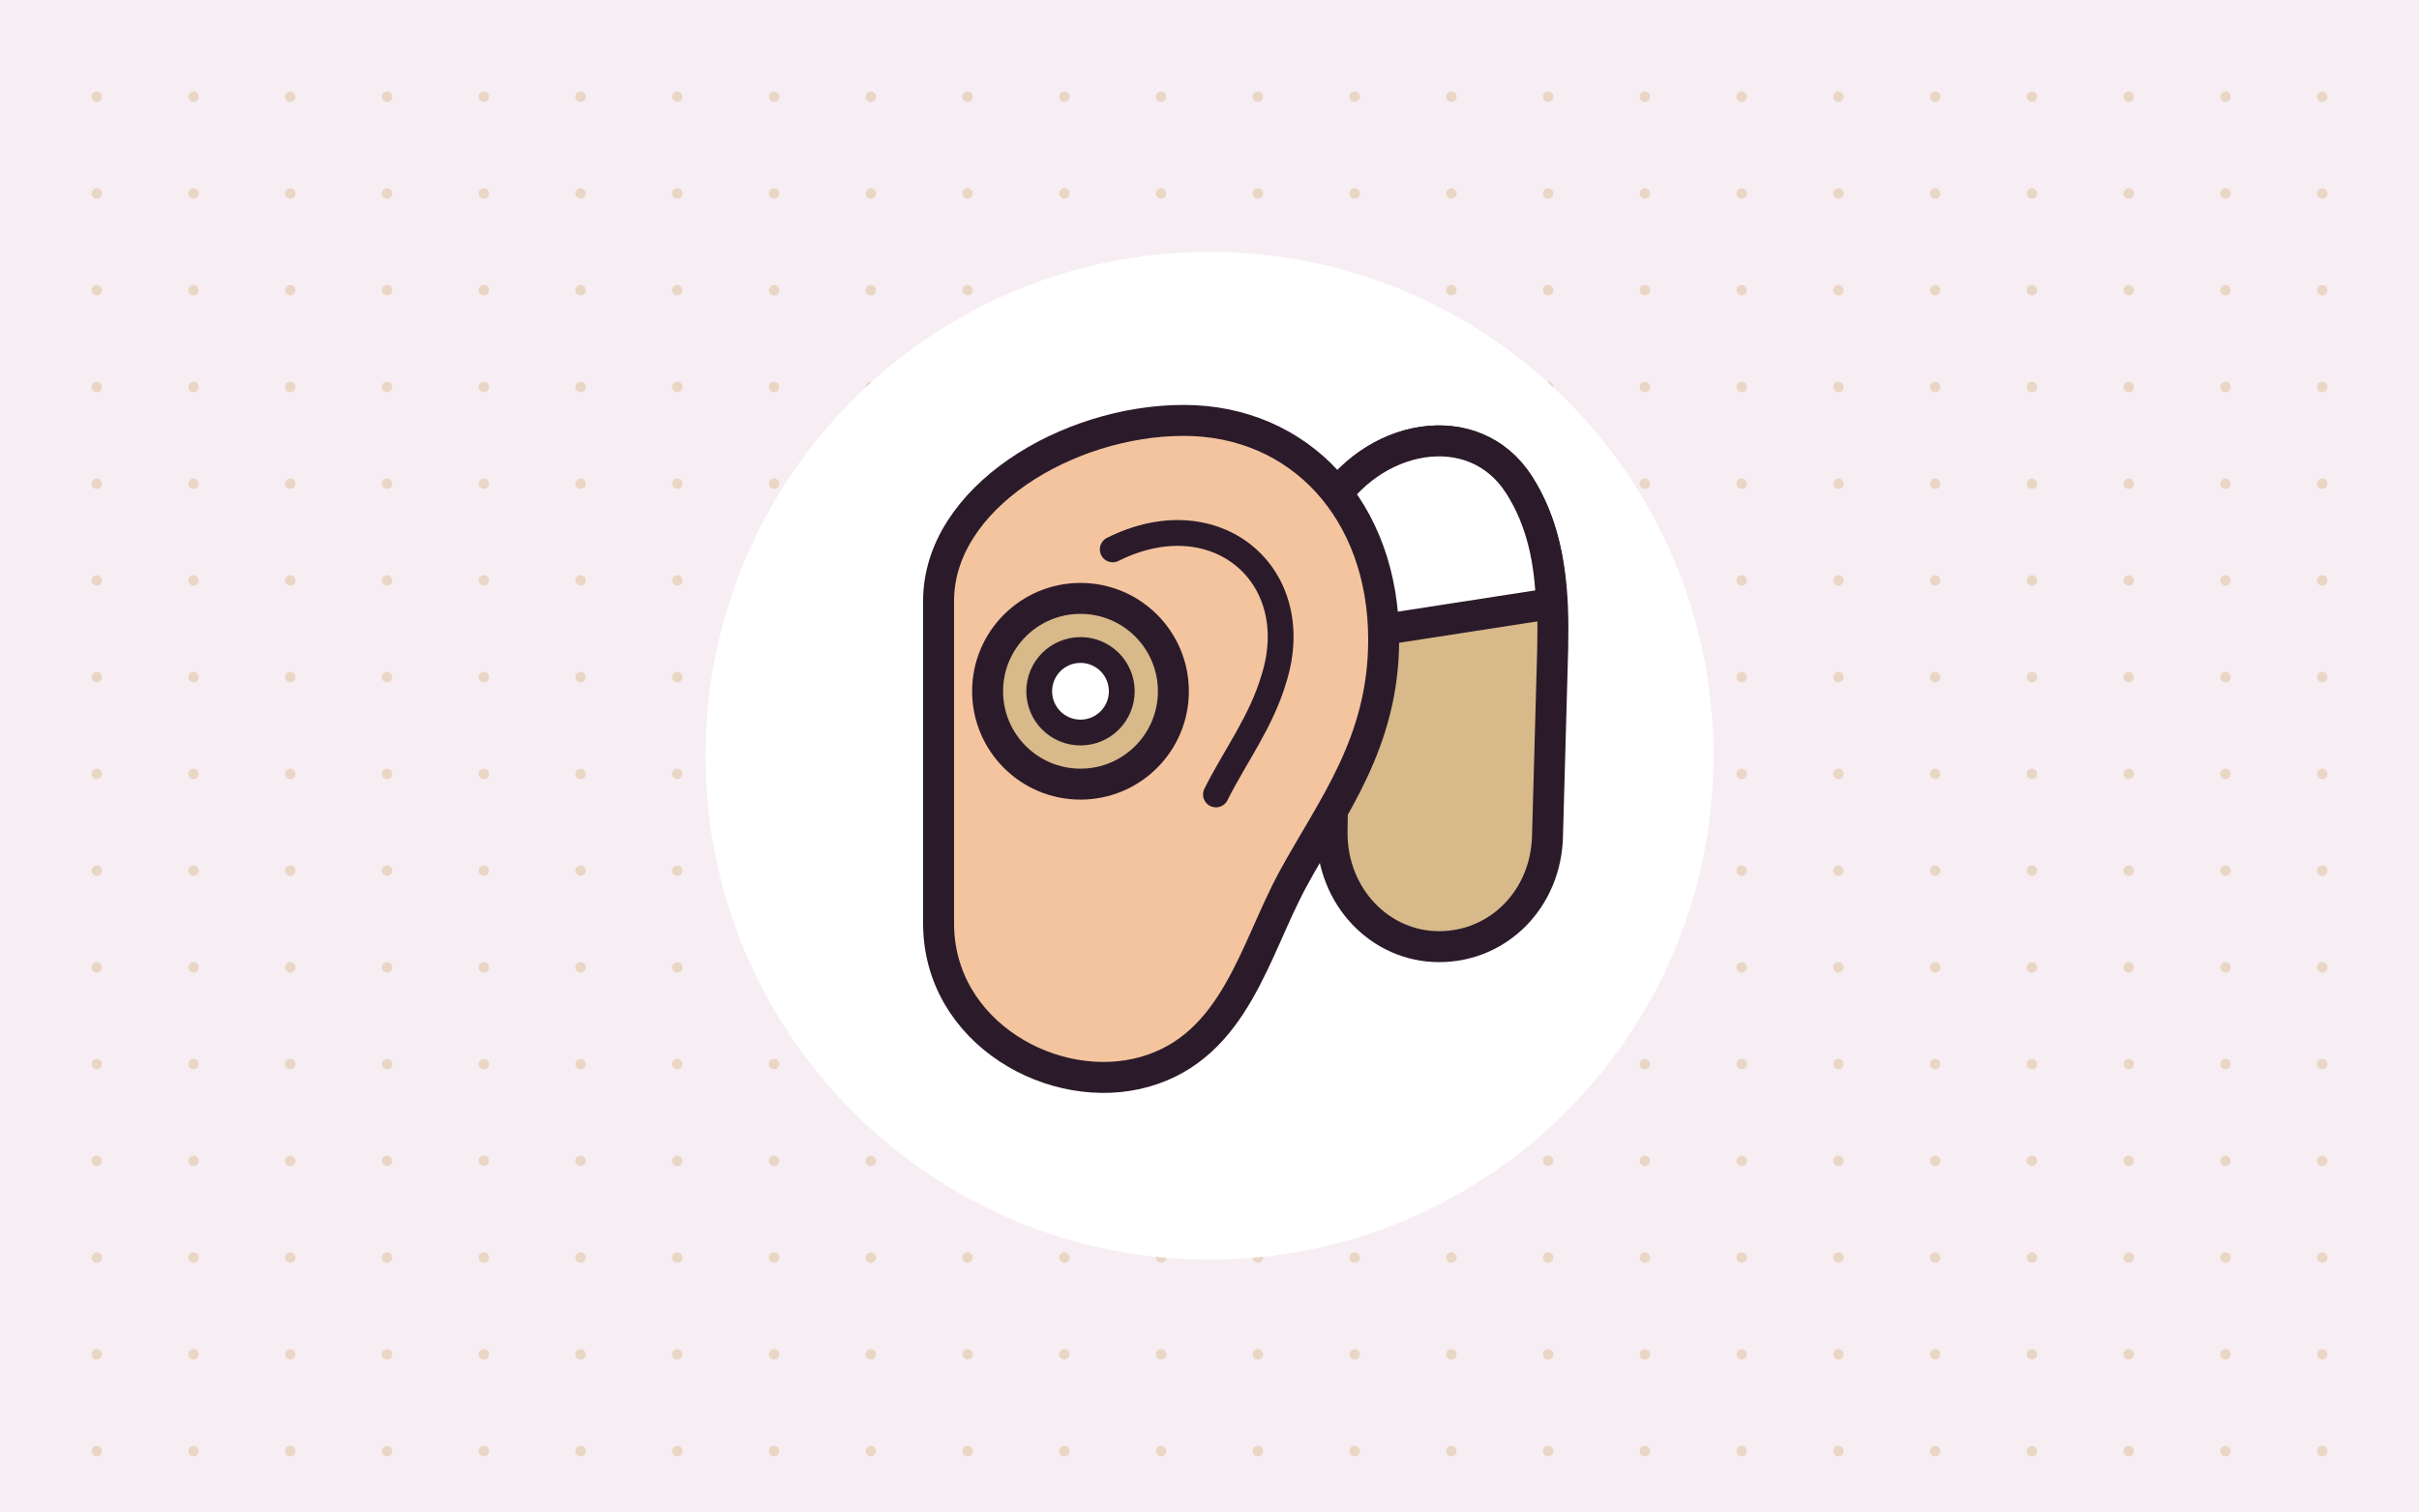
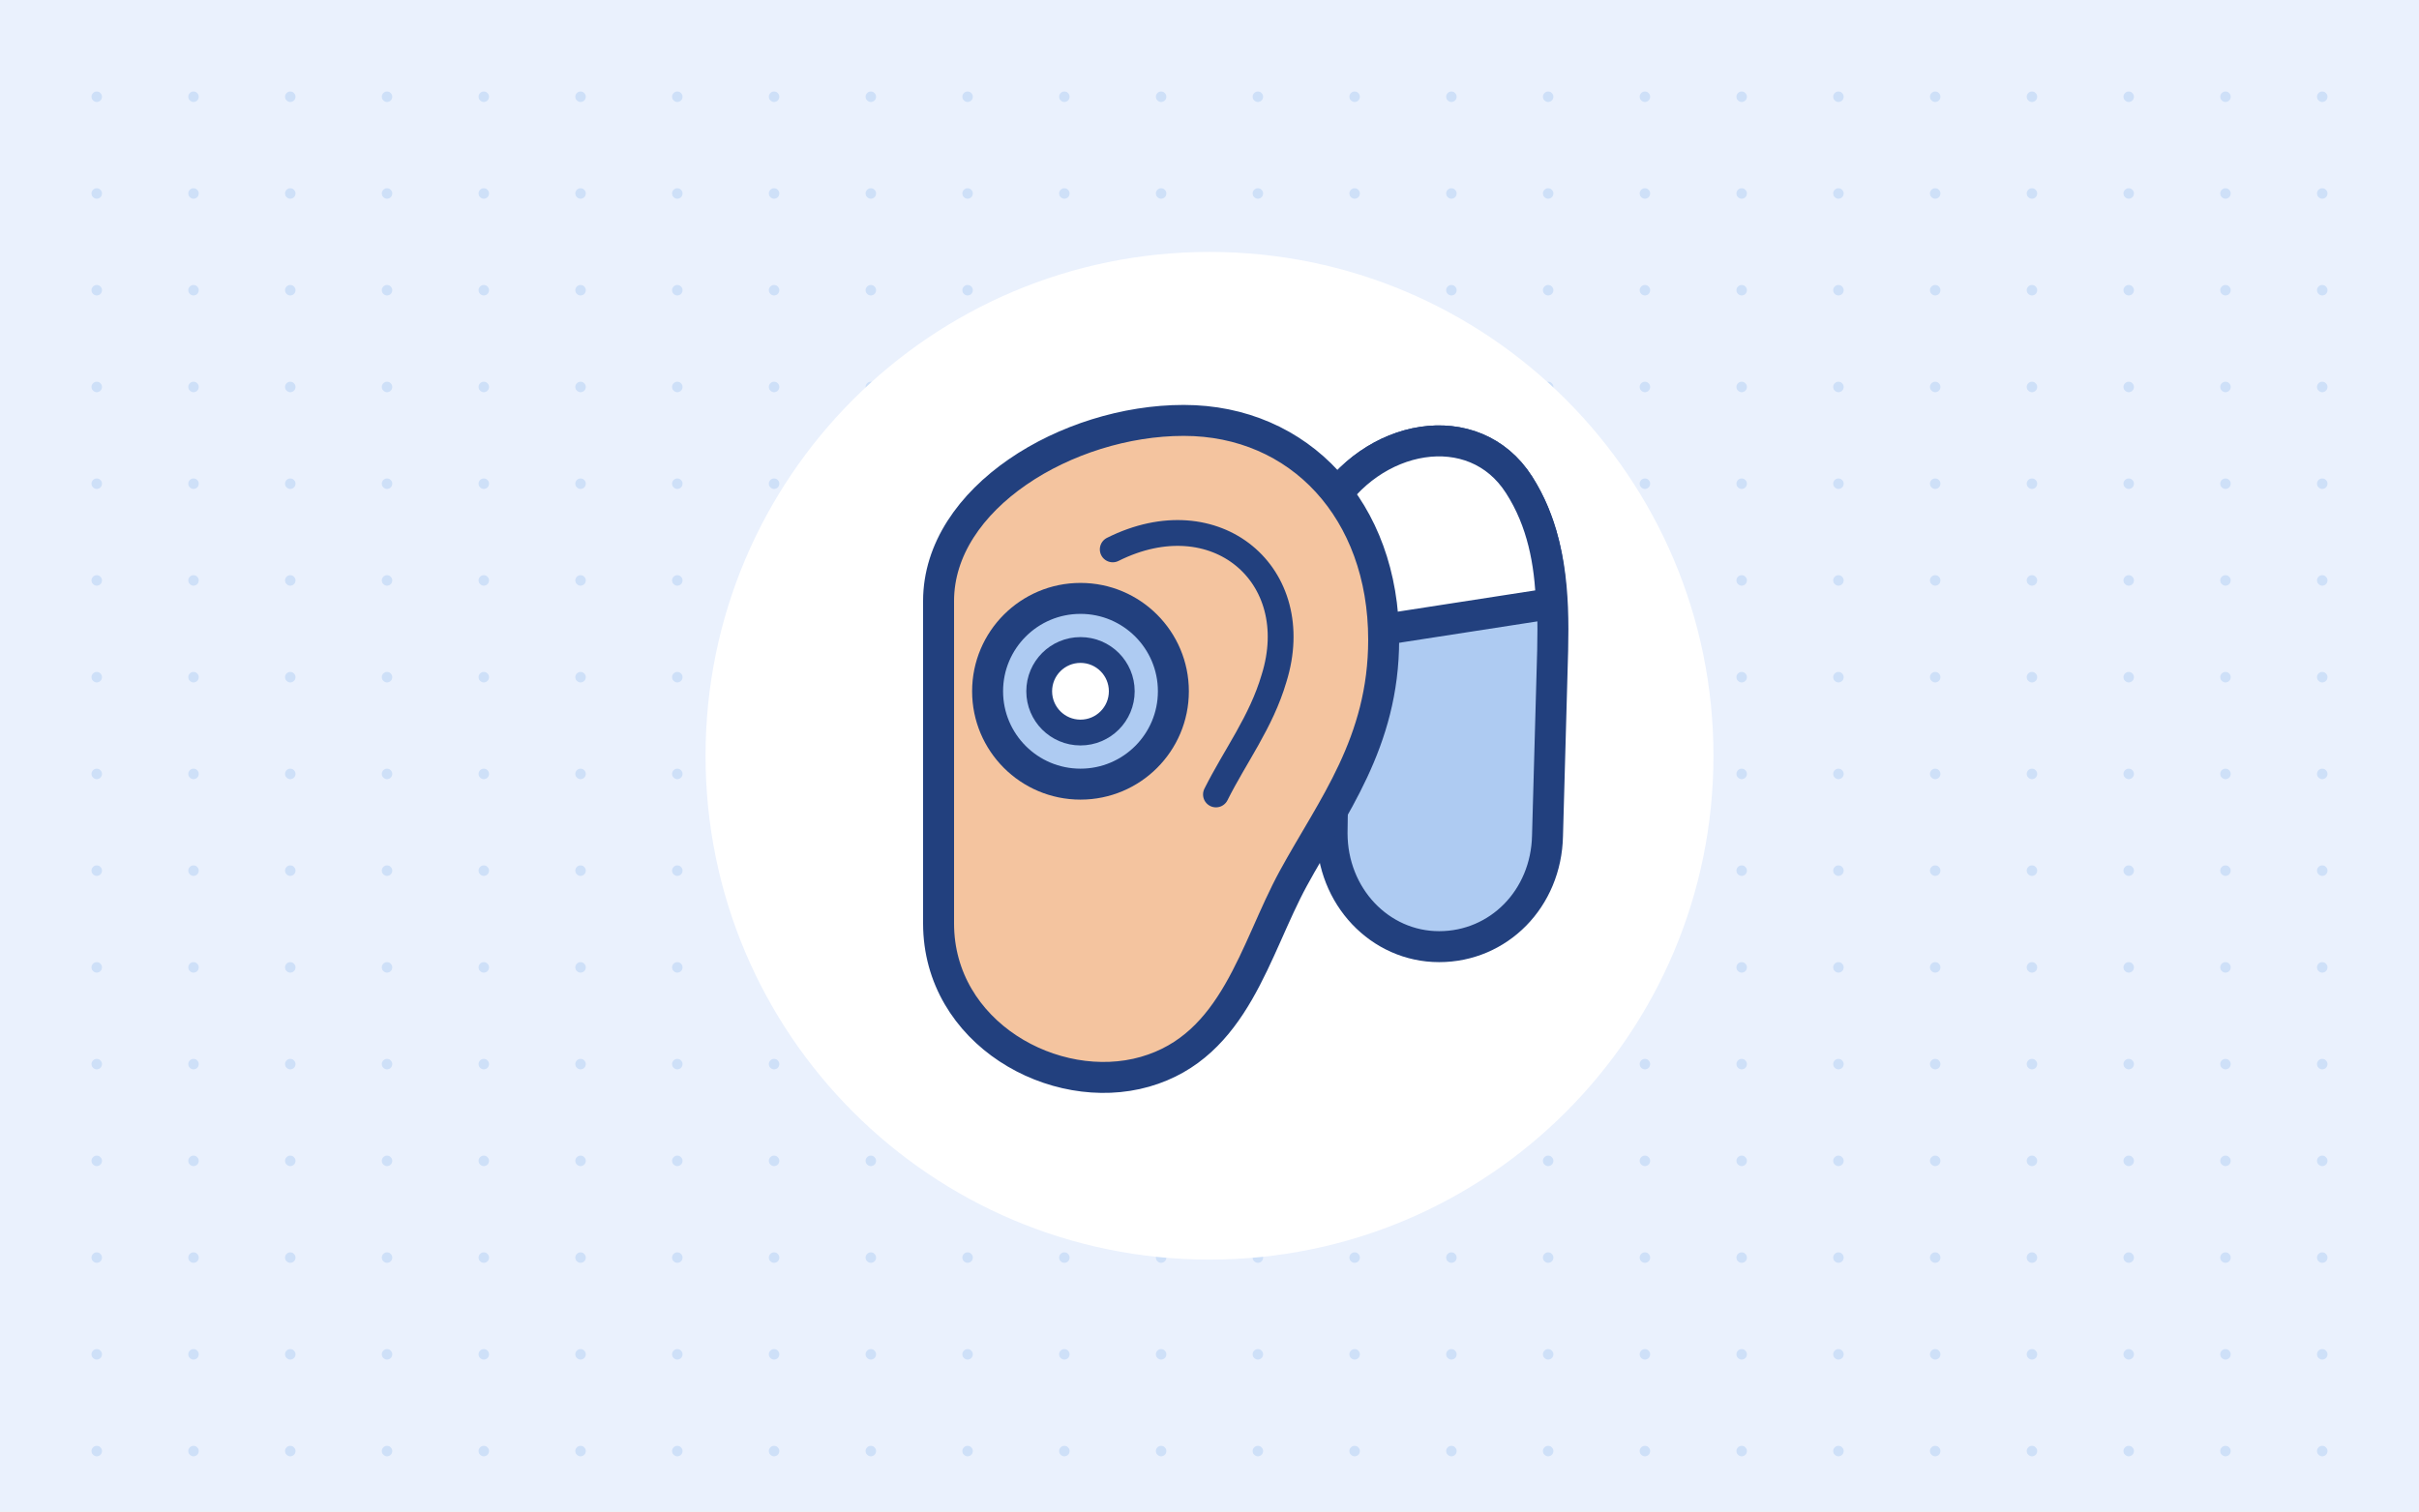
<svg xmlns="http://www.w3.org/2000/svg" viewBox="0 0 1200 750" width="1200" height="750" role="img" aria-label="Иллюстрация">
-   <rect width="1200" height="750" fill="#f7eef4" />
-   <g fill="#d8b98a" opacity="0.45">
+   <rect width="1200" height="750" fill="#eaf1fd" />
+   <g fill="#aecbf2" opacity="0.45">
    <circle cx="48" cy="48" r="2.6" />
    <circle cx="96" cy="48" r="2.6" />
    <circle cx="144" cy="48" r="2.6" />
    <circle cx="192" cy="48" r="2.6" />
    <circle cx="240" cy="48" r="2.6" />
    <circle cx="288" cy="48" r="2.6" />
    <circle cx="336" cy="48" r="2.6" />
    <circle cx="384" cy="48" r="2.6" />
    <circle cx="432" cy="48" r="2.6" />
    <circle cx="480" cy="48" r="2.6" />
    <circle cx="528" cy="48" r="2.6" />
    <circle cx="576" cy="48" r="2.6" />
    <circle cx="624" cy="48" r="2.6" />
    <circle cx="672" cy="48" r="2.6" />
    <circle cx="720" cy="48" r="2.6" />
    <circle cx="768" cy="48" r="2.6" />
    <circle cx="816" cy="48" r="2.6" />
    <circle cx="864" cy="48" r="2.6" />
    <circle cx="912" cy="48" r="2.6" />
    <circle cx="960" cy="48" r="2.6" />
    <circle cx="1008" cy="48" r="2.6" />
    <circle cx="1056" cy="48" r="2.6" />
    <circle cx="1104" cy="48" r="2.6" />
    <circle cx="1152" cy="48" r="2.6" />
    <circle cx="48" cy="96" r="2.6" />
    <circle cx="96" cy="96" r="2.6" />
    <circle cx="144" cy="96" r="2.6" />
    <circle cx="192" cy="96" r="2.6" />
    <circle cx="240" cy="96" r="2.6" />
    <circle cx="288" cy="96" r="2.6" />
    <circle cx="336" cy="96" r="2.6" />
    <circle cx="384" cy="96" r="2.6" />
    <circle cx="432" cy="96" r="2.6" />
    <circle cx="480" cy="96" r="2.6" />
    <circle cx="528" cy="96" r="2.6" />
    <circle cx="576" cy="96" r="2.6" />
    <circle cx="624" cy="96" r="2.6" />
    <circle cx="672" cy="96" r="2.6" />
    <circle cx="720" cy="96" r="2.6" />
    <circle cx="768" cy="96" r="2.6" />
    <circle cx="816" cy="96" r="2.6" />
    <circle cx="864" cy="96" r="2.6" />
    <circle cx="912" cy="96" r="2.6" />
    <circle cx="960" cy="96" r="2.6" />
    <circle cx="1008" cy="96" r="2.6" />
    <circle cx="1056" cy="96" r="2.6" />
    <circle cx="1104" cy="96" r="2.6" />
    <circle cx="1152" cy="96" r="2.6" />
    <circle cx="48" cy="144" r="2.6" />
    <circle cx="96" cy="144" r="2.6" />
    <circle cx="144" cy="144" r="2.6" />
    <circle cx="192" cy="144" r="2.6" />
    <circle cx="240" cy="144" r="2.6" />
    <circle cx="288" cy="144" r="2.6" />
    <circle cx="336" cy="144" r="2.6" />
    <circle cx="384" cy="144" r="2.6" />
    <circle cx="432" cy="144" r="2.6" />
    <circle cx="480" cy="144" r="2.6" />
    <circle cx="528" cy="144" r="2.6" />
    <circle cx="576" cy="144" r="2.6" />
    <circle cx="624" cy="144" r="2.6" />
    <circle cx="672" cy="144" r="2.6" />
    <circle cx="720" cy="144" r="2.6" />
    <circle cx="768" cy="144" r="2.6" />
    <circle cx="816" cy="144" r="2.6" />
    <circle cx="864" cy="144" r="2.6" />
    <circle cx="912" cy="144" r="2.6" />
    <circle cx="960" cy="144" r="2.6" />
    <circle cx="1008" cy="144" r="2.6" />
    <circle cx="1056" cy="144" r="2.6" />
    <circle cx="1104" cy="144" r="2.6" />
    <circle cx="1152" cy="144" r="2.6" />
    <circle cx="48" cy="192" r="2.6" />
    <circle cx="96" cy="192" r="2.6" />
    <circle cx="144" cy="192" r="2.6" />
    <circle cx="192" cy="192" r="2.6" />
    <circle cx="240" cy="192" r="2.6" />
    <circle cx="288" cy="192" r="2.6" />
    <circle cx="336" cy="192" r="2.6" />
    <circle cx="384" cy="192" r="2.6" />
    <circle cx="432" cy="192" r="2.6" />
    <circle cx="480" cy="192" r="2.6" />
    <circle cx="528" cy="192" r="2.6" />
    <circle cx="576" cy="192" r="2.6" />
    <circle cx="624" cy="192" r="2.6" />
    <circle cx="672" cy="192" r="2.6" />
    <circle cx="720" cy="192" r="2.6" />
    <circle cx="768" cy="192" r="2.6" />
    <circle cx="816" cy="192" r="2.6" />
    <circle cx="864" cy="192" r="2.6" />
    <circle cx="912" cy="192" r="2.6" />
    <circle cx="960" cy="192" r="2.6" />
    <circle cx="1008" cy="192" r="2.6" />
    <circle cx="1056" cy="192" r="2.6" />
    <circle cx="1104" cy="192" r="2.6" />
    <circle cx="1152" cy="192" r="2.6" />
    <circle cx="48" cy="240" r="2.6" />
    <circle cx="96" cy="240" r="2.6" />
    <circle cx="144" cy="240" r="2.6" />
    <circle cx="192" cy="240" r="2.6" />
    <circle cx="240" cy="240" r="2.6" />
    <circle cx="288" cy="240" r="2.6" />
    <circle cx="336" cy="240" r="2.6" />
    <circle cx="384" cy="240" r="2.6" />
    <circle cx="432" cy="240" r="2.6" />
    <circle cx="480" cy="240" r="2.6" />
    <circle cx="528" cy="240" r="2.6" />
    <circle cx="576" cy="240" r="2.6" />
    <circle cx="624" cy="240" r="2.6" />
    <circle cx="672" cy="240" r="2.6" />
    <circle cx="720" cy="240" r="2.6" />
    <circle cx="768" cy="240" r="2.6" />
    <circle cx="816" cy="240" r="2.6" />
    <circle cx="864" cy="240" r="2.6" />
    <circle cx="912" cy="240" r="2.6" />
    <circle cx="960" cy="240" r="2.6" />
    <circle cx="1008" cy="240" r="2.6" />
    <circle cx="1056" cy="240" r="2.6" />
    <circle cx="1104" cy="240" r="2.6" />
    <circle cx="1152" cy="240" r="2.6" />
    <circle cx="48" cy="288" r="2.6" />
    <circle cx="96" cy="288" r="2.6" />
    <circle cx="144" cy="288" r="2.6" />
    <circle cx="192" cy="288" r="2.6" />
    <circle cx="240" cy="288" r="2.6" />
    <circle cx="288" cy="288" r="2.6" />
    <circle cx="336" cy="288" r="2.6" />
    <circle cx="384" cy="288" r="2.6" />
    <circle cx="432" cy="288" r="2.6" />
    <circle cx="480" cy="288" r="2.6" />
    <circle cx="528" cy="288" r="2.6" />
    <circle cx="576" cy="288" r="2.6" />
    <circle cx="624" cy="288" r="2.6" />
    <circle cx="672" cy="288" r="2.6" />
    <circle cx="720" cy="288" r="2.6" />
    <circle cx="768" cy="288" r="2.6" />
    <circle cx="816" cy="288" r="2.6" />
    <circle cx="864" cy="288" r="2.6" />
    <circle cx="912" cy="288" r="2.6" />
    <circle cx="960" cy="288" r="2.6" />
    <circle cx="1008" cy="288" r="2.6" />
    <circle cx="1056" cy="288" r="2.6" />
    <circle cx="1104" cy="288" r="2.6" />
    <circle cx="1152" cy="288" r="2.6" />
    <circle cx="48" cy="336" r="2.6" />
    <circle cx="96" cy="336" r="2.6" />
    <circle cx="144" cy="336" r="2.6" />
    <circle cx="192" cy="336" r="2.6" />
    <circle cx="240" cy="336" r="2.6" />
    <circle cx="288" cy="336" r="2.6" />
    <circle cx="336" cy="336" r="2.6" />
    <circle cx="384" cy="336" r="2.6" />
    <circle cx="432" cy="336" r="2.6" />
    <circle cx="480" cy="336" r="2.6" />
    <circle cx="528" cy="336" r="2.6" />
    <circle cx="576" cy="336" r="2.6" />
    <circle cx="624" cy="336" r="2.6" />
    <circle cx="672" cy="336" r="2.6" />
    <circle cx="720" cy="336" r="2.6" />
    <circle cx="768" cy="336" r="2.6" />
    <circle cx="816" cy="336" r="2.6" />
    <circle cx="864" cy="336" r="2.6" />
    <circle cx="912" cy="336" r="2.6" />
    <circle cx="960" cy="336" r="2.6" />
    <circle cx="1008" cy="336" r="2.6" />
    <circle cx="1056" cy="336" r="2.6" />
    <circle cx="1104" cy="336" r="2.6" />
    <circle cx="1152" cy="336" r="2.6" />
    <circle cx="48" cy="384" r="2.6" />
    <circle cx="96" cy="384" r="2.6" />
    <circle cx="144" cy="384" r="2.6" />
    <circle cx="192" cy="384" r="2.6" />
    <circle cx="240" cy="384" r="2.6" />
    <circle cx="288" cy="384" r="2.6" />
    <circle cx="336" cy="384" r="2.6" />
    <circle cx="384" cy="384" r="2.6" />
    <circle cx="432" cy="384" r="2.6" />
    <circle cx="480" cy="384" r="2.6" />
    <circle cx="528" cy="384" r="2.6" />
    <circle cx="576" cy="384" r="2.6" />
    <circle cx="624" cy="384" r="2.6" />
    <circle cx="672" cy="384" r="2.6" />
    <circle cx="720" cy="384" r="2.6" />
    <circle cx="768" cy="384" r="2.6" />
    <circle cx="816" cy="384" r="2.6" />
    <circle cx="864" cy="384" r="2.6" />
    <circle cx="912" cy="384" r="2.6" />
    <circle cx="960" cy="384" r="2.6" />
    <circle cx="1008" cy="384" r="2.6" />
    <circle cx="1056" cy="384" r="2.6" />
    <circle cx="1104" cy="384" r="2.6" />
    <circle cx="1152" cy="384" r="2.6" />
    <circle cx="48" cy="432" r="2.6" />
    <circle cx="96" cy="432" r="2.6" />
    <circle cx="144" cy="432" r="2.6" />
    <circle cx="192" cy="432" r="2.6" />
    <circle cx="240" cy="432" r="2.6" />
    <circle cx="288" cy="432" r="2.6" />
    <circle cx="336" cy="432" r="2.6" />
    <circle cx="384" cy="432" r="2.6" />
    <circle cx="432" cy="432" r="2.6" />
    <circle cx="480" cy="432" r="2.6" />
    <circle cx="528" cy="432" r="2.6" />
    <circle cx="576" cy="432" r="2.6" />
    <circle cx="624" cy="432" r="2.6" />
    <circle cx="672" cy="432" r="2.6" />
    <circle cx="720" cy="432" r="2.6" />
    <circle cx="768" cy="432" r="2.6" />
    <circle cx="816" cy="432" r="2.6" />
    <circle cx="864" cy="432" r="2.6" />
    <circle cx="912" cy="432" r="2.6" />
    <circle cx="960" cy="432" r="2.6" />
    <circle cx="1008" cy="432" r="2.6" />
    <circle cx="1056" cy="432" r="2.6" />
    <circle cx="1104" cy="432" r="2.6" />
    <circle cx="1152" cy="432" r="2.6" />
    <circle cx="48" cy="480" r="2.6" />
    <circle cx="96" cy="480" r="2.6" />
    <circle cx="144" cy="480" r="2.6" />
    <circle cx="192" cy="480" r="2.6" />
    <circle cx="240" cy="480" r="2.6" />
    <circle cx="288" cy="480" r="2.6" />
    <circle cx="336" cy="480" r="2.6" />
    <circle cx="384" cy="480" r="2.6" />
    <circle cx="432" cy="480" r="2.6" />
    <circle cx="480" cy="480" r="2.6" />
    <circle cx="528" cy="480" r="2.6" />
    <circle cx="576" cy="480" r="2.6" />
    <circle cx="624" cy="480" r="2.6" />
    <circle cx="672" cy="480" r="2.6" />
    <circle cx="720" cy="480" r="2.6" />
    <circle cx="768" cy="480" r="2.6" />
    <circle cx="816" cy="480" r="2.6" />
    <circle cx="864" cy="480" r="2.6" />
    <circle cx="912" cy="480" r="2.6" />
    <circle cx="960" cy="480" r="2.6" />
    <circle cx="1008" cy="480" r="2.6" />
    <circle cx="1056" cy="480" r="2.6" />
    <circle cx="1104" cy="480" r="2.6" />
    <circle cx="1152" cy="480" r="2.6" />
    <circle cx="48" cy="528" r="2.6" />
    <circle cx="96" cy="528" r="2.6" />
    <circle cx="144" cy="528" r="2.6" />
    <circle cx="192" cy="528" r="2.6" />
    <circle cx="240" cy="528" r="2.6" />
    <circle cx="288" cy="528" r="2.6" />
    <circle cx="336" cy="528" r="2.6" />
    <circle cx="384" cy="528" r="2.6" />
    <circle cx="432" cy="528" r="2.6" />
    <circle cx="480" cy="528" r="2.6" />
    <circle cx="528" cy="528" r="2.6" />
    <circle cx="576" cy="528" r="2.6" />
    <circle cx="624" cy="528" r="2.6" />
    <circle cx="672" cy="528" r="2.6" />
    <circle cx="720" cy="528" r="2.6" />
    <circle cx="768" cy="528" r="2.6" />
    <circle cx="816" cy="528" r="2.6" />
    <circle cx="864" cy="528" r="2.6" />
    <circle cx="912" cy="528" r="2.6" />
    <circle cx="960" cy="528" r="2.6" />
    <circle cx="1008" cy="528" r="2.6" />
    <circle cx="1056" cy="528" r="2.6" />
    <circle cx="1104" cy="528" r="2.6" />
    <circle cx="1152" cy="528" r="2.6" />
    <circle cx="48" cy="576" r="2.6" />
    <circle cx="96" cy="576" r="2.6" />
    <circle cx="144" cy="576" r="2.6" />
    <circle cx="192" cy="576" r="2.6" />
    <circle cx="240" cy="576" r="2.6" />
    <circle cx="288" cy="576" r="2.6" />
    <circle cx="336" cy="576" r="2.6" />
    <circle cx="384" cy="576" r="2.6" />
    <circle cx="432" cy="576" r="2.6" />
    <circle cx="480" cy="576" r="2.6" />
    <circle cx="528" cy="576" r="2.6" />
    <circle cx="576" cy="576" r="2.6" />
    <circle cx="624" cy="576" r="2.6" />
    <circle cx="672" cy="576" r="2.6" />
    <circle cx="720" cy="576" r="2.6" />
    <circle cx="768" cy="576" r="2.6" />
    <circle cx="816" cy="576" r="2.6" />
    <circle cx="864" cy="576" r="2.6" />
    <circle cx="912" cy="576" r="2.6" />
    <circle cx="960" cy="576" r="2.6" />
    <circle cx="1008" cy="576" r="2.6" />
    <circle cx="1056" cy="576" r="2.6" />
    <circle cx="1104" cy="576" r="2.6" />
    <circle cx="1152" cy="576" r="2.6" />
    <circle cx="48" cy="624" r="2.6" />
    <circle cx="96" cy="624" r="2.6" />
    <circle cx="144" cy="624" r="2.6" />
    <circle cx="192" cy="624" r="2.6" />
    <circle cx="240" cy="624" r="2.6" />
    <circle cx="288" cy="624" r="2.6" />
    <circle cx="336" cy="624" r="2.6" />
    <circle cx="384" cy="624" r="2.6" />
    <circle cx="432" cy="624" r="2.6" />
    <circle cx="480" cy="624" r="2.6" />
    <circle cx="528" cy="624" r="2.6" />
    <circle cx="576" cy="624" r="2.6" />
    <circle cx="624" cy="624" r="2.6" />
    <circle cx="672" cy="624" r="2.6" />
    <circle cx="720" cy="624" r="2.6" />
    <circle cx="768" cy="624" r="2.6" />
    <circle cx="816" cy="624" r="2.6" />
    <circle cx="864" cy="624" r="2.6" />
    <circle cx="912" cy="624" r="2.6" />
    <circle cx="960" cy="624" r="2.6" />
    <circle cx="1008" cy="624" r="2.6" />
    <circle cx="1056" cy="624" r="2.6" />
    <circle cx="1104" cy="624" r="2.6" />
    <circle cx="1152" cy="624" r="2.6" />
    <circle cx="48" cy="672" r="2.6" />
    <circle cx="96" cy="672" r="2.6" />
    <circle cx="144" cy="672" r="2.6" />
    <circle cx="192" cy="672" r="2.6" />
    <circle cx="240" cy="672" r="2.6" />
    <circle cx="288" cy="672" r="2.6" />
    <circle cx="336" cy="672" r="2.6" />
    <circle cx="384" cy="672" r="2.6" />
    <circle cx="432" cy="672" r="2.6" />
    <circle cx="480" cy="672" r="2.6" />
    <circle cx="528" cy="672" r="2.6" />
    <circle cx="576" cy="672" r="2.6" />
    <circle cx="624" cy="672" r="2.6" />
    <circle cx="672" cy="672" r="2.6" />
    <circle cx="720" cy="672" r="2.6" />
    <circle cx="768" cy="672" r="2.6" />
    <circle cx="816" cy="672" r="2.6" />
    <circle cx="864" cy="672" r="2.6" />
    <circle cx="912" cy="672" r="2.6" />
    <circle cx="960" cy="672" r="2.6" />
    <circle cx="1008" cy="672" r="2.6" />
    <circle cx="1056" cy="672" r="2.6" />
    <circle cx="1104" cy="672" r="2.6" />
    <circle cx="1152" cy="672" r="2.6" />
    <circle cx="48" cy="720" r="2.6" />
    <circle cx="96" cy="720" r="2.6" />
    <circle cx="144" cy="720" r="2.6" />
    <circle cx="192" cy="720" r="2.6" />
    <circle cx="240" cy="720" r="2.6" />
    <circle cx="288" cy="720" r="2.6" />
    <circle cx="336" cy="720" r="2.6" />
    <circle cx="384" cy="720" r="2.6" />
    <circle cx="432" cy="720" r="2.6" />
    <circle cx="480" cy="720" r="2.6" />
    <circle cx="528" cy="720" r="2.6" />
    <circle cx="576" cy="720" r="2.6" />
    <circle cx="624" cy="720" r="2.6" />
    <circle cx="672" cy="720" r="2.6" />
    <circle cx="720" cy="720" r="2.6" />
    <circle cx="768" cy="720" r="2.6" />
    <circle cx="816" cy="720" r="2.6" />
    <circle cx="864" cy="720" r="2.6" />
    <circle cx="912" cy="720" r="2.6" />
    <circle cx="960" cy="720" r="2.6" />
    <circle cx="1008" cy="720" r="2.6" />
    <circle cx="1056" cy="720" r="2.6" />
    <circle cx="1104" cy="720" r="2.6" />
    <circle cx="1152" cy="720" r="2.6" />
  </g>
  <circle cx="600" cy="375" r="250" fill="#ffffff" />
-   <g transform="translate(600 375) scale(6.4) translate(-32 -32)" stroke="#2b1b2a" stroke-width="2.4" stroke-linejoin="round" stroke-linecap="round">
-     <path fill="#d8b98a" d="M41 13c3.5-6 11.5-7.5 15-2 2.5 4 2.7 8.5 2.6 12.8l-.4 14.4c-.1 4.9-3.8 8.6-8.4 8.6s-8.3-3.9-8.3-8.8l.2-15c0-4.6-2.5-6.9-.7-10Z" />
+   <g transform="translate(600 375) scale(6.4) translate(-32 -32)" stroke="#22407e" stroke-width="2.4" stroke-linejoin="round" stroke-linecap="round">
+     <path fill="#aecbf2" d="M41 13c3.5-6 11.5-7.5 15-2 2.5 4 2.7 8.5 2.6 12.8l-.4 14.4c-.1 4.9-3.8 8.6-8.4 8.6s-8.3-3.9-8.3-8.8l.2-15c0-4.6-2.5-6.9-.7-10Z" />
    <path fill="#ffffff" d="M41 13c3.5-6 11.5-7.5 15-2 1.8 2.8 2.4 6 2.5 9.2l-16.8 2.6c0-4.4-2.5-6.8-.7-9.8Z" />
    <path fill="#f4c49f" d="M30 6c9 0 15.5 7 15.5 17 0 8-4 13-7 18.5-3 5.5-4.5 13-11.5 15-7 2-16-3-16-11.5V20C11 12 21 6 30 6Z" />
    <path fill="none" stroke-width="2" d="M24.5 16c8-4 15 2 12.5 10-1 3.4-3 6-4.5 9" />
-     <circle cx="22" cy="27" r="7.2" fill="#d8b98a" />
+     <circle cx="22" cy="27" r="7.2" fill="#aecbf2" />
    <circle cx="22" cy="27" r="3.2" fill="#ffffff" stroke-width="2" />
  </g>
</svg>
